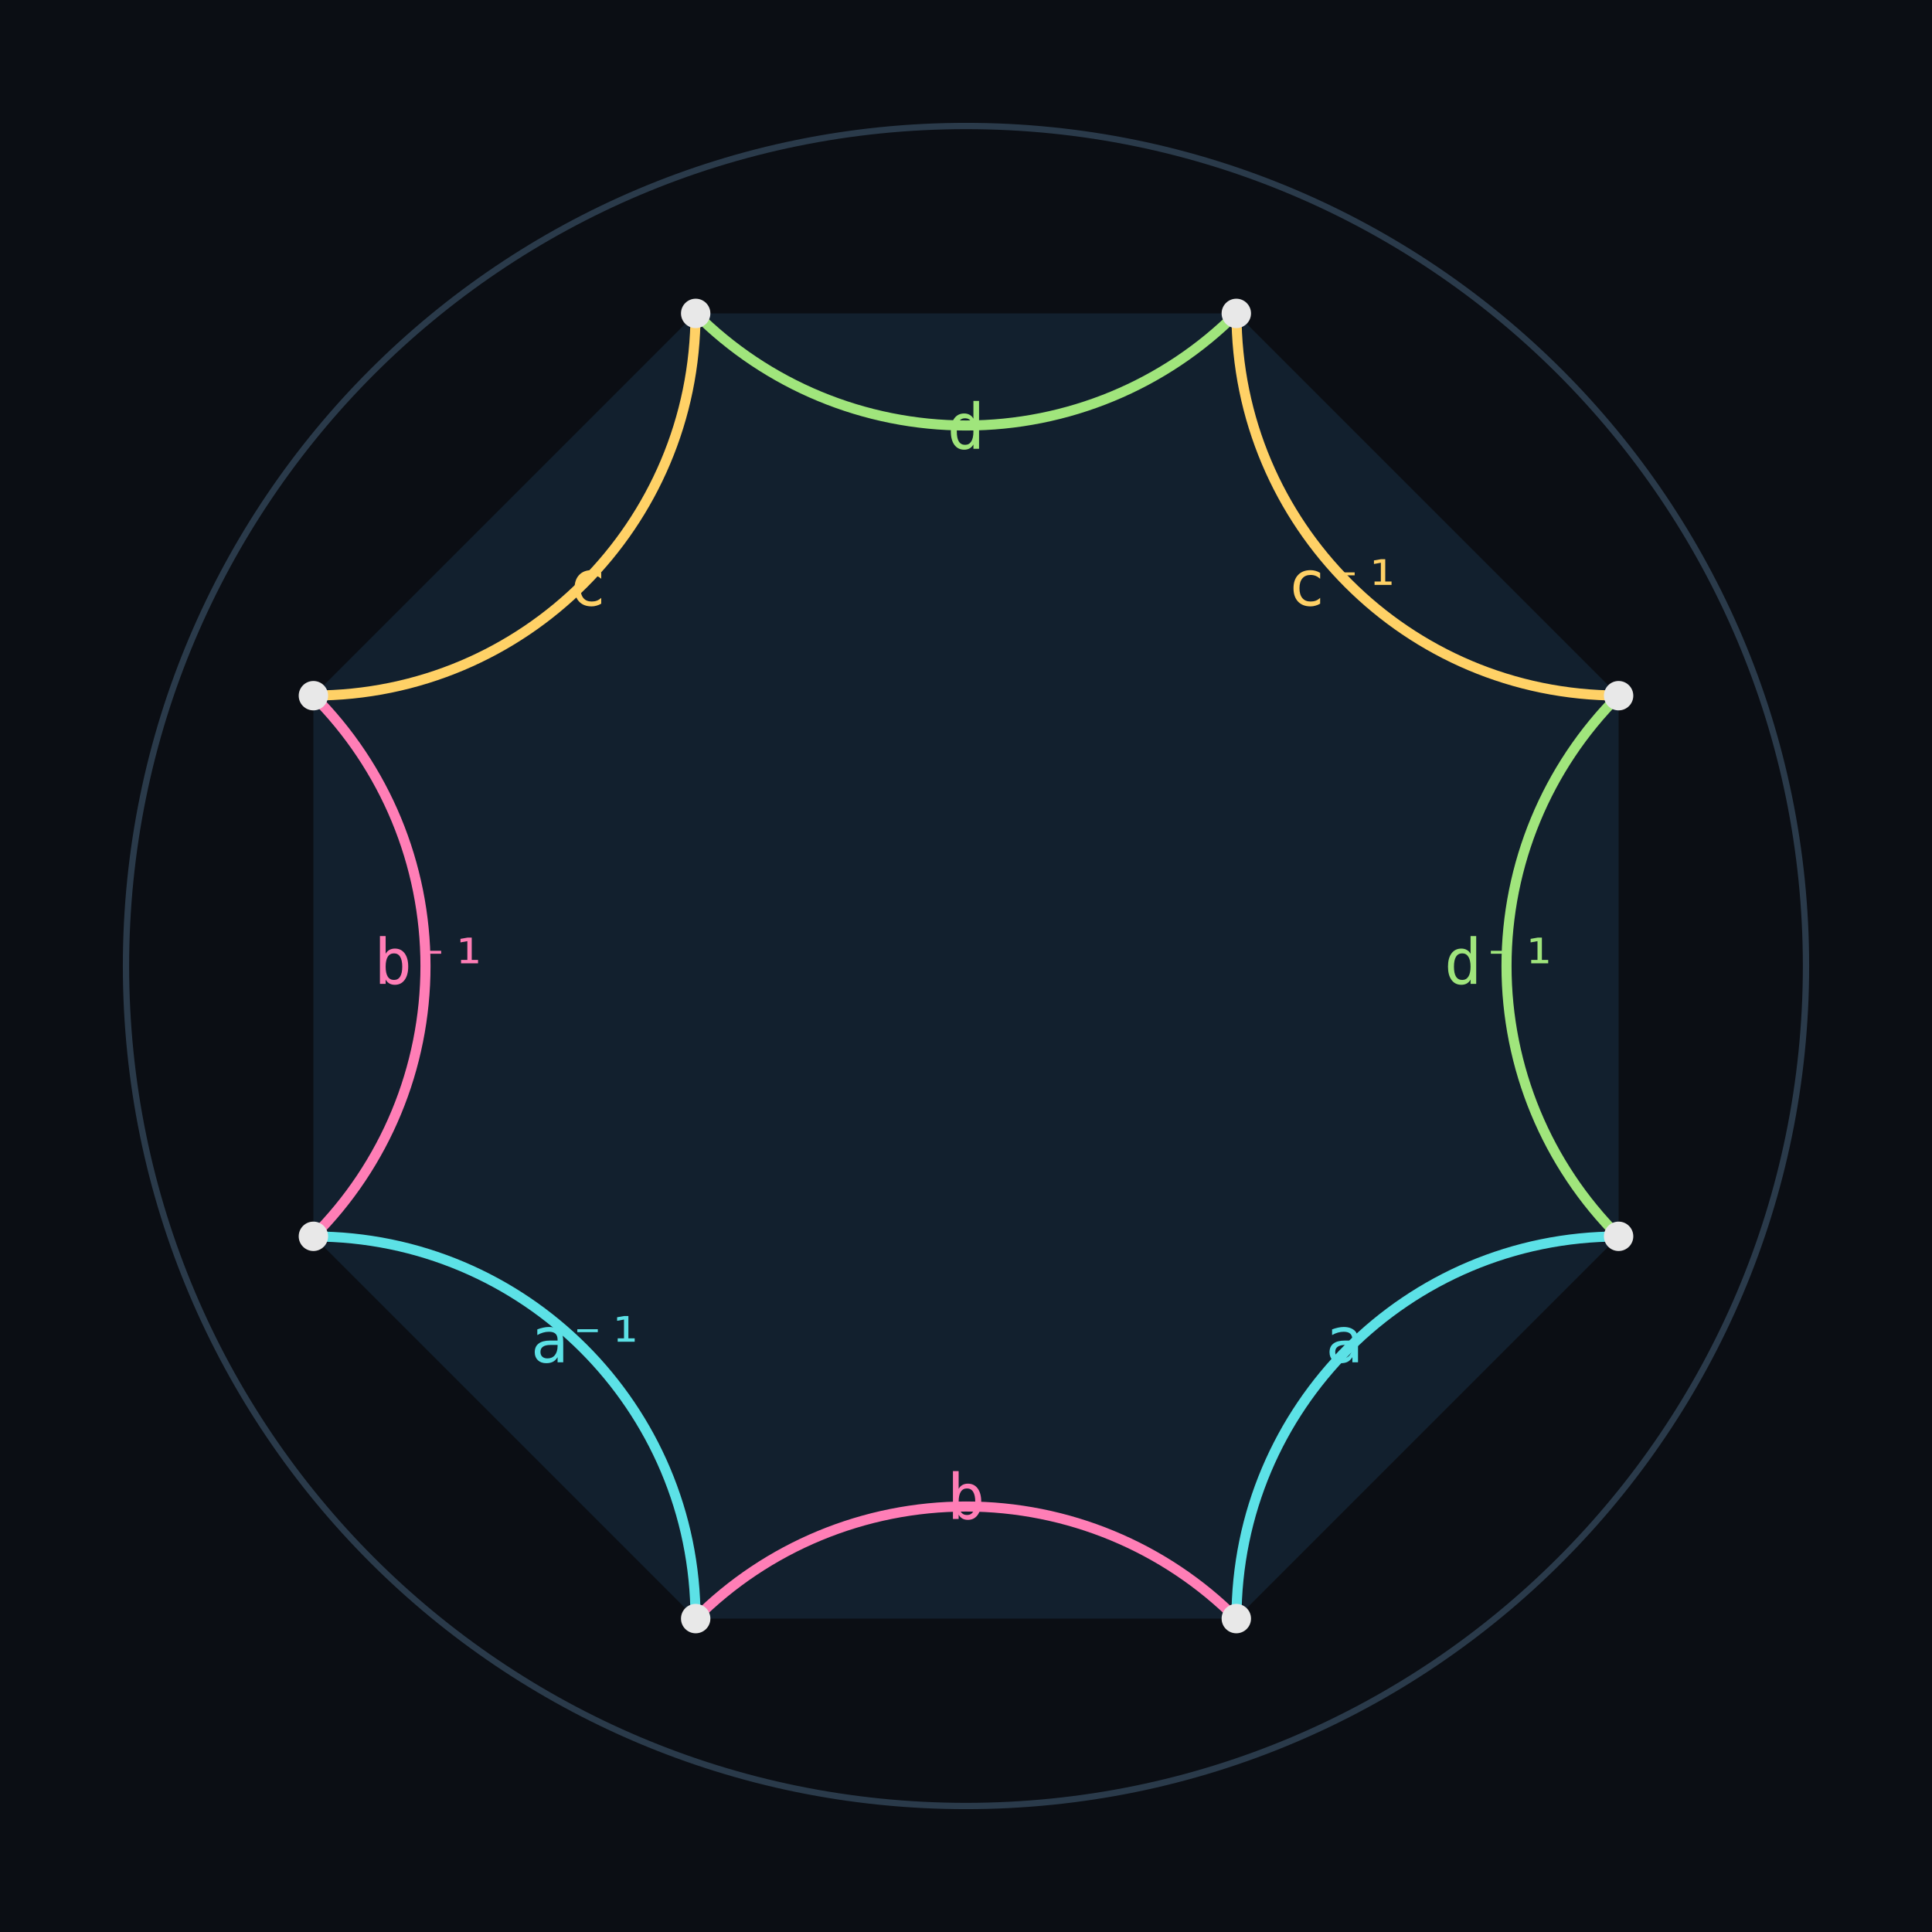
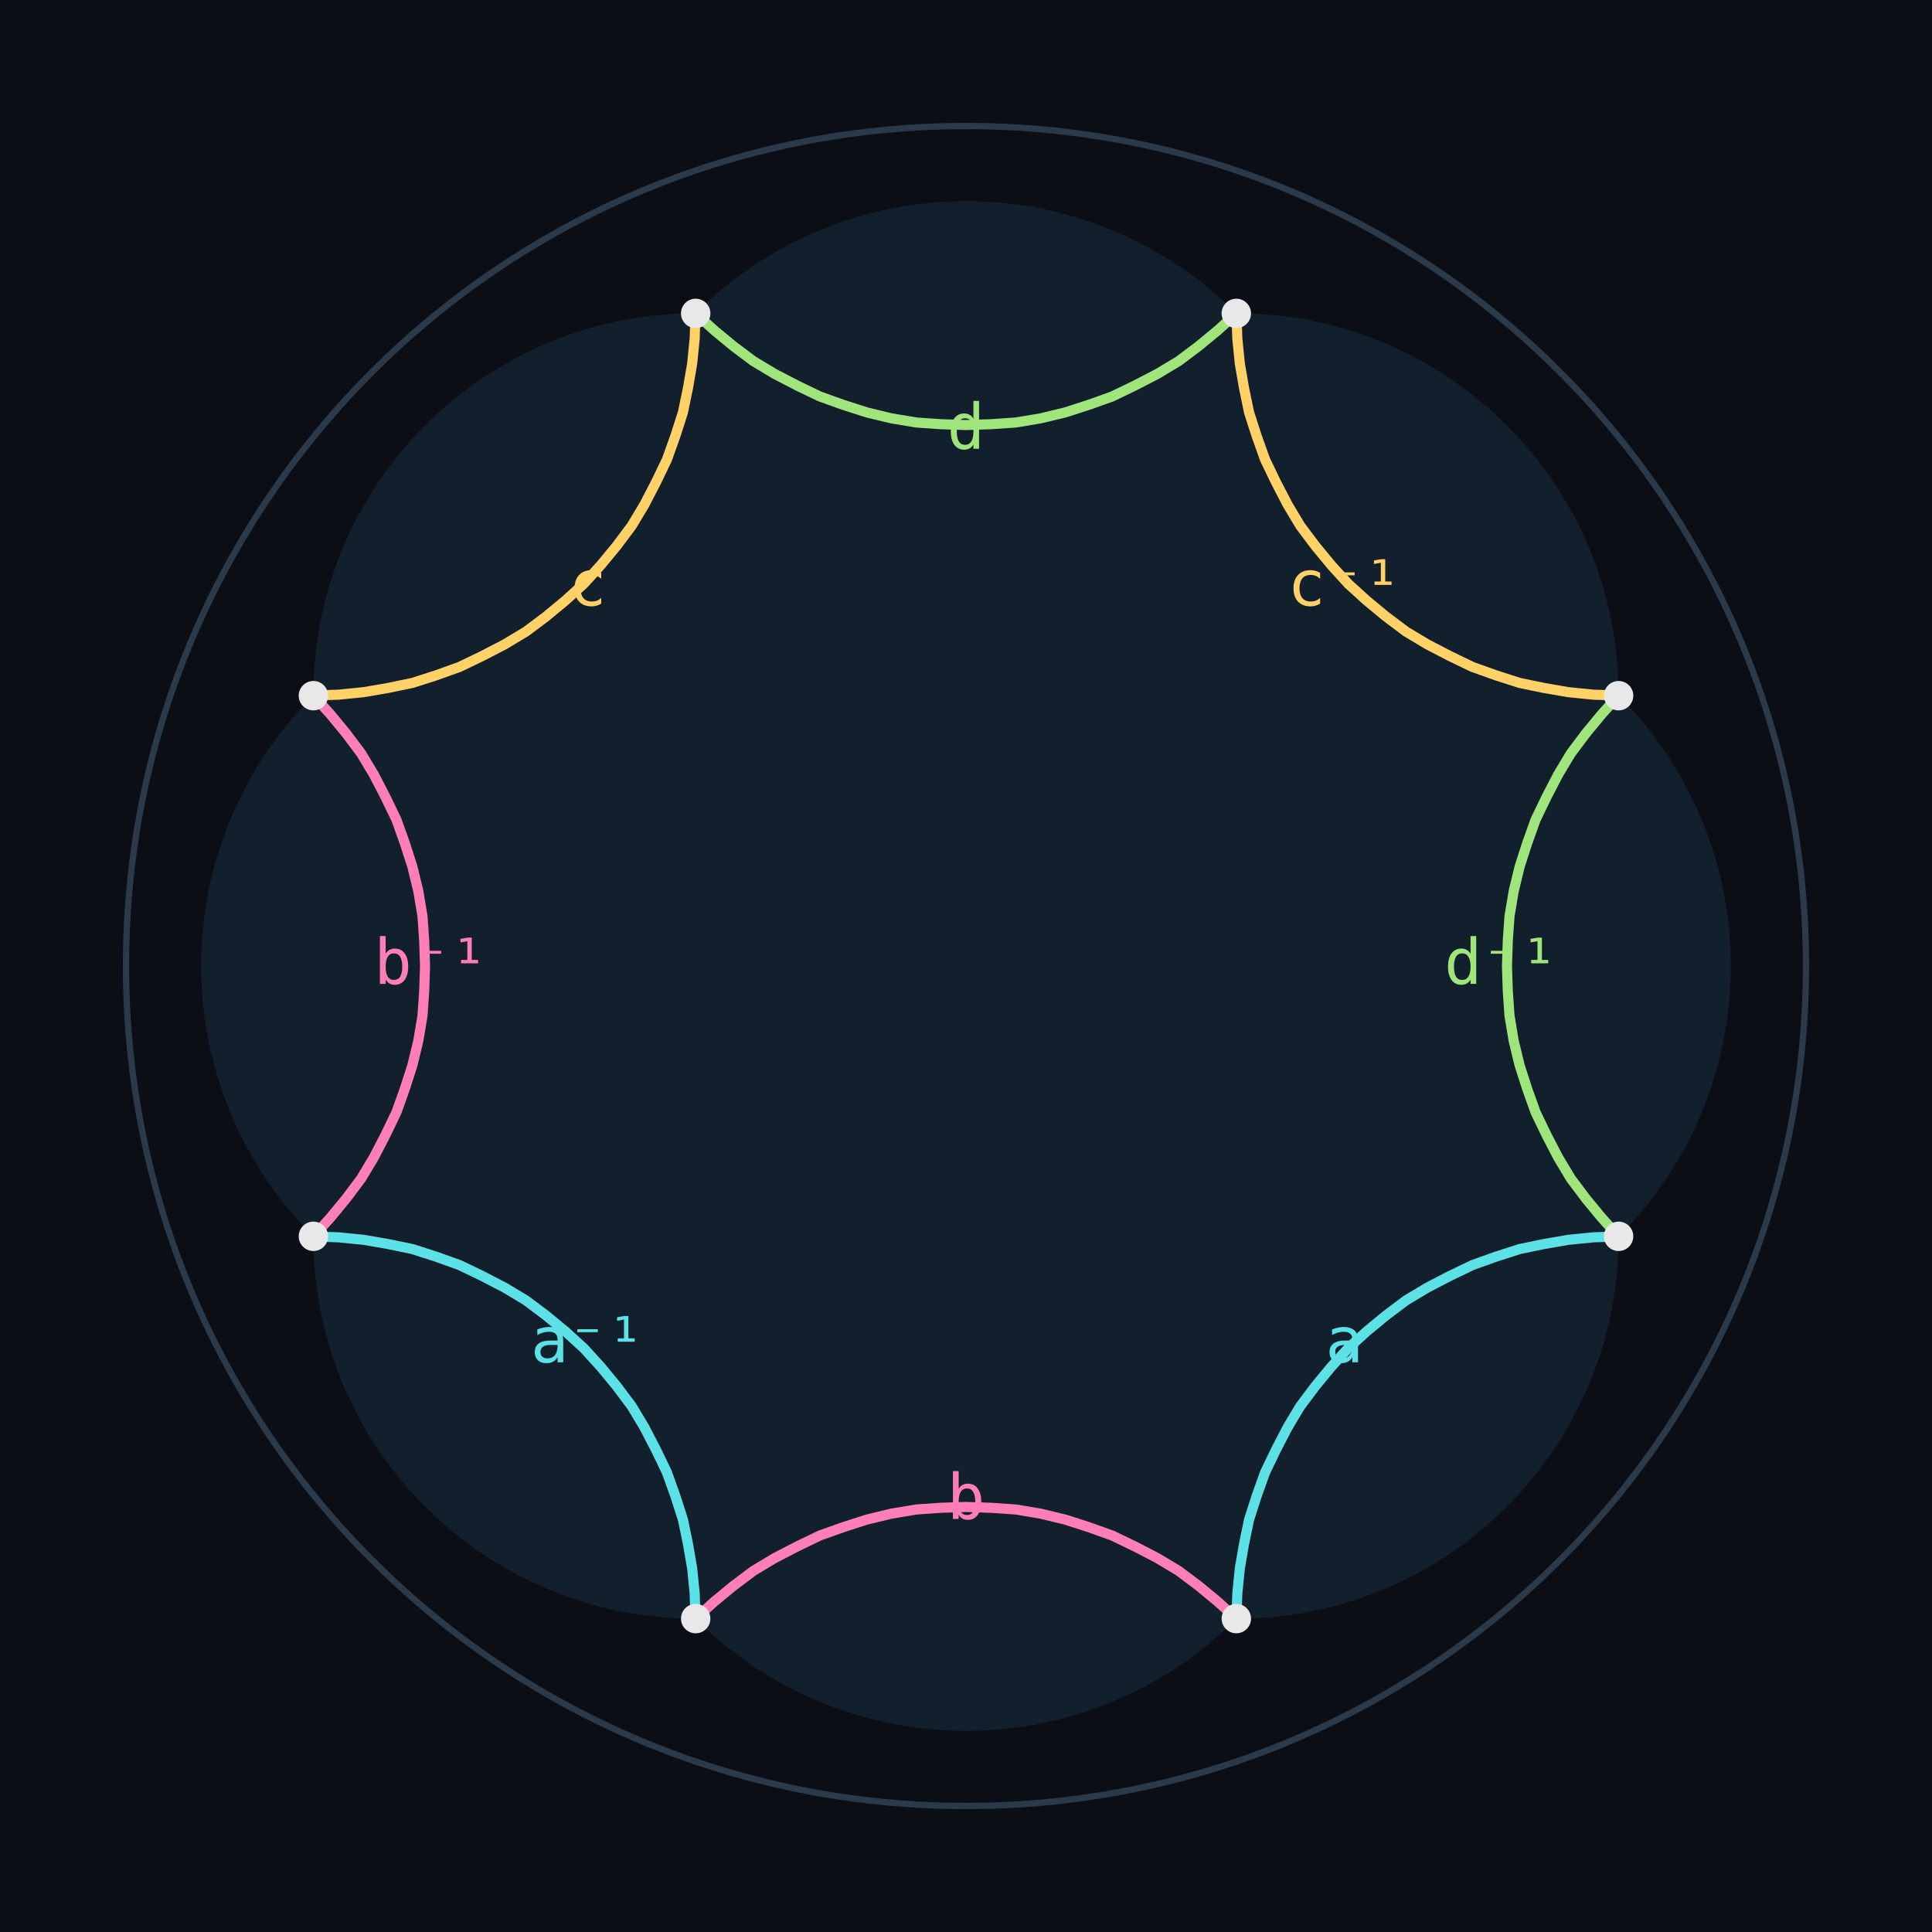
<svg xmlns="http://www.w3.org/2000/svg" width="460" height="460" viewBox="0 0 460 460">
  <rect width="460" height="460" fill="#0b0e14" />
  <circle cx="230.0" cy="230.0" r="200" fill="none" stroke="#2a3a4a" stroke-width="1.5" />
-   <polygon points="385.38,294.36 294.36,385.38 165.64,385.38 74.62,294.36 74.62,165.64 165.64,74.62 294.36,74.62 385.38,165.64" fill="#12202e" stroke="none" />
  <g transform="translate(230.0,230.0) scale(200)" stroke-linecap="round">
-     <path d="M 0.777 0.322 A 0.455 0.455 0 0 0 0.322 0.777" fill="none" stroke="#5ce1e6" stroke-width="0.012" />
-     <path d="M 0.322 0.777 A 0.455 0.455 0 0 0 -0.322 0.777" fill="none" stroke="#ff7eb6" stroke-width="0.012" />
-     <path d="M -0.322 0.777 A 0.455 0.455 0 0 0 -0.777 0.322" fill="none" stroke="#5ce1e6" stroke-width="0.012" />
-     <path d="M -0.777 0.322 A 0.455 0.455 0 0 0 -0.777 -0.322" fill="none" stroke="#ff7eb6" stroke-width="0.012" />
-     <path d="M -0.777 -0.322 A 0.455 0.455 0 0 0 -0.322 -0.777" fill="none" stroke="#ffd166" stroke-width="0.012" />
-     <path d="M -0.322 -0.777 A 0.455 0.455 0 0 0 0.322 -0.777" fill="none" stroke="#a0e57c" stroke-width="0.012" />
-     <path d="M 0.322 -0.777 A 0.455 0.455 0 0 0 0.777 -0.322" fill="none" stroke="#ffd166" stroke-width="0.012" />
-     <path d="M 0.777 -0.322 A 0.455 0.455 0 0 0 0.777 0.322" fill="none" stroke="#a0e57c" stroke-width="0.012" />
+     <path d="M 0.777 0.322 A 0.455 0.455 0 0 1 0.322 0.777 A 0.455 0.455 0 0 1 -0.322 0.777 A 0.455 0.455 0 0 1 -0.777 0.322 A 0.455 0.455 0 0 1 -0.777 -0.322 A 0.455 0.455 0 0 1 -0.322 -0.777 A 0.455 0.455 0 0 1 0.322 -0.777 A 0.455 0.455 0 0 1 0.777 -0.322 A 0.455 0.455 0 0 1 0.777 0.322 Z" fill="#12202e" stroke="none" />
+     <polygon points="0.777,0.322 0.747,0.323 0.717,0.326 0.688,0.331 0.659,0.337 0.631,0.346 0.603,0.356 0.576,0.369 0.549,0.383 0.524,0.398 0.5,0.416 0.477,0.435 0.455,0.455 0.435,0.477 0.416,0.5 0.398,0.524 0.383,0.549 0.369,0.576 0.356,0.603 0.346,0.631 0.337,0.659 0.331,0.688 0.326,0.717 0.323,0.747 0.322,0.777 0.3,0.757 0.277,0.738 0.253,0.72 0.228,0.705 0.201,0.691 0.174,0.678 0.146,0.668 0.118,0.659 0.089,0.652 0.059,0.647 0.03,0.645 0,0.644 -0.03,0.645 -0.059,0.647 -0.089,0.652 -0.118,0.659 -0.146,0.668 -0.174,0.678 -0.201,0.691 -0.228,0.705 -0.253,0.72 -0.277,0.738 -0.3,0.757 -0.322,0.777 -0.323,0.747 -0.326,0.717 -0.331,0.688 -0.337,0.659 -0.346,0.631 -0.356,0.603 -0.369,0.576 -0.383,0.549 -0.398,0.524 -0.416,0.5 -0.435,0.477 -0.455,0.455 -0.477,0.435 -0.5,0.416 -0.524,0.398 -0.549,0.383 -0.576,0.369 -0.603,0.356 -0.631,0.346 -0.659,0.337 -0.688,0.331 -0.717,0.326 -0.747,0.323 -0.777,0.322 -0.757,0.3 -0.738,0.277 -0.72,0.253 -0.705,0.228 -0.691,0.201 -0.678,0.174 -0.668,0.146 -0.659,0.118 -0.652,0.089 -0.647,0.059 -0.645,0.03 -0.644,0 -0.645,-0.03 -0.647,-0.059 -0.652,-0.089 -0.659,-0.118 -0.668,-0.146 -0.678,-0.174 -0.691,-0.201 -0.705,-0.228 -0.72,-0.253 -0.738,-0.277 -0.757,-0.3 -0.777,-0.322 -0.747,-0.323 -0.717,-0.326 -0.688,-0.331 -0.659,-0.337 -0.631,-0.346 -0.603,-0.356 -0.576,-0.369 -0.549,-0.383 -0.524,-0.398 -0.5,-0.416 -0.477,-0.435 -0.455,-0.455 -0.435,-0.477 -0.416,-0.5 -0.398,-0.524 -0.383,-0.549 -0.369,-0.576 -0.356,-0.603 -0.346,-0.631 -0.337,-0.659 -0.331,-0.688 -0.326,-0.717 -0.323,-0.747 -0.322,-0.777 -0.3,-0.757 -0.277,-0.738 -0.253,-0.72 -0.228,-0.705 -0.201,-0.691 -0.174,-0.678 -0.146,-0.668 -0.118,-0.659 -0.089,-0.652 -0.059,-0.647 -0.03,-0.645 -0,-0.644 0.03,-0.645 0.059,-0.647 0.089,-0.652 0.118,-0.659 0.146,-0.668 0.174,-0.678 0.201,-0.691 0.228,-0.705 0.253,-0.72 0.277,-0.738 0.3,-0.757 0.322,-0.777 0.323,-0.747 0.326,-0.717 0.331,-0.688 0.337,-0.659 0.346,-0.631 0.356,-0.603 0.369,-0.576 0.383,-0.549 0.398,-0.524 0.416,-0.5 0.435,-0.477 0.455,-0.455 0.477,-0.435 0.5,-0.416 0.524,-0.398 0.549,-0.383 0.576,-0.369 0.603,-0.356 0.631,-0.346 0.659,-0.337 0.688,-0.331 0.717,-0.326 0.747,-0.323 0.777,-0.322 0.757,-0.3 0.738,-0.277 0.72,-0.253 0.705,-0.228 0.691,-0.201 0.678,-0.174 0.668,-0.146 0.659,-0.118 0.652,-0.089 0.647,-0.059 0.645,-0.03 0.644,-0 0.645,0.03 0.647,0.059 0.652,0.089 0.659,0.118 0.668,0.146 0.678,0.174 0.691,0.201 0.705,0.228 0.72,0.253 0.738,0.277 0.757,0.3" fill="#12202e" stroke="none" />
+     <path d="M 0.777 0.322 L 0.747 0.323 L 0.717 0.326 L 0.688 0.331 L 0.659 0.337 L 0.631 0.346 L 0.603 0.356 L 0.576 0.369 L 0.549 0.383 L 0.524 0.398 L 0.5 0.416 L 0.477 0.435 L 0.455 0.455 L 0.435 0.477 L 0.416 0.5 L 0.398 0.524 L 0.383 0.549 L 0.369 0.576 L 0.356 0.603 L 0.346 0.631 L 0.337 0.659 L 0.331 0.688 L 0.326 0.717 L 0.323 0.747 L 0.322 0.777" fill="none" stroke="#5ce1e6" stroke-width="0.012" />
+     <path d="M 0.322 0.777 L 0.3 0.757 L 0.277 0.738 L 0.253 0.72 L 0.228 0.705 L 0.201 0.691 L 0.174 0.678 L 0.146 0.668 L 0.118 0.659 L 0.089 0.652 L 0.059 0.647 L 0.03 0.645 L 0 0.644 L -0.03 0.645 L -0.059 0.647 L -0.089 0.652 L -0.118 0.659 L -0.146 0.668 L -0.174 0.678 L -0.201 0.691 L -0.228 0.705 L -0.253 0.72 L -0.277 0.738 L -0.3 0.757 L -0.322 0.777" fill="none" stroke="#ff7eb6" stroke-width="0.012" />
+     <path d="M -0.322 0.777 L -0.323 0.747 L -0.326 0.717 L -0.331 0.688 L -0.337 0.659 L -0.346 0.631 L -0.356 0.603 L -0.369 0.576 L -0.383 0.549 L -0.398 0.524 L -0.416 0.5 L -0.435 0.477 L -0.455 0.455 L -0.477 0.435 L -0.5 0.416 L -0.524 0.398 L -0.549 0.383 L -0.576 0.369 L -0.603 0.356 L -0.631 0.346 L -0.659 0.337 L -0.688 0.331 L -0.717 0.326 L -0.747 0.323 L -0.777 0.322" fill="none" stroke="#5ce1e6" stroke-width="0.012" />
+     <path d="M -0.777 0.322 L -0.757 0.3 L -0.738 0.277 L -0.72 0.253 L -0.705 0.228 L -0.691 0.201 L -0.678 0.174 L -0.668 0.146 L -0.659 0.118 L -0.652 0.089 L -0.647 0.059 L -0.645 0.03 L -0.644 0 L -0.645 -0.03 L -0.647 -0.059 L -0.652 -0.089 L -0.659 -0.118 L -0.668 -0.146 L -0.678 -0.174 L -0.691 -0.201 L -0.705 -0.228 L -0.72 -0.253 L -0.738 -0.277 L -0.757 -0.3 L -0.777 -0.322" fill="none" stroke="#ff7eb6" stroke-width="0.012" />
+     <path d="M -0.777 -0.322 L -0.747 -0.323 L -0.717 -0.326 L -0.688 -0.331 L -0.659 -0.337 L -0.631 -0.346 L -0.603 -0.356 L -0.576 -0.369 L -0.549 -0.383 L -0.524 -0.398 L -0.5 -0.416 L -0.477 -0.435 L -0.455 -0.455 L -0.435 -0.477 L -0.416 -0.5 L -0.398 -0.524 L -0.383 -0.549 L -0.369 -0.576 L -0.356 -0.603 L -0.346 -0.631 L -0.337 -0.659 L -0.331 -0.688 L -0.326 -0.717 L -0.323 -0.747 L -0.322 -0.777" fill="none" stroke="#ffd166" stroke-width="0.012" />
+     <path d="M -0.322 -0.777 L -0.3 -0.757 L -0.277 -0.738 L -0.253 -0.72 L -0.228 -0.705 L -0.201 -0.691 L -0.174 -0.678 L -0.146 -0.668 L -0.118 -0.659 L -0.089 -0.652 L -0.059 -0.647 L -0.03 -0.645 L -0 -0.644 L 0.03 -0.645 L 0.059 -0.647 L 0.089 -0.652 L 0.118 -0.659 L 0.146 -0.668 L 0.174 -0.678 L 0.201 -0.691 L 0.228 -0.705 L 0.253 -0.72 L 0.277 -0.738 L 0.3 -0.757 L 0.322 -0.777" fill="none" stroke="#a0e57c" stroke-width="0.012" />
+     <path d="M 0.322 -0.777 L 0.323 -0.747 L 0.326 -0.717 L 0.331 -0.688 L 0.337 -0.659 L 0.346 -0.631 L 0.356 -0.603 L 0.369 -0.576 L 0.383 -0.549 L 0.398 -0.524 L 0.416 -0.5 L 0.435 -0.477 L 0.455 -0.455 L 0.477 -0.435 L 0.5 -0.416 L 0.524 -0.398 L 0.549 -0.383 L 0.576 -0.369 L 0.603 -0.356 L 0.631 -0.346 L 0.659 -0.337 L 0.688 -0.331 L 0.717 -0.326 L 0.747 -0.323 L 0.777 -0.322" fill="none" stroke="#ffd166" stroke-width="0.012" />
+     <path d="M 0.777 -0.322 L 0.757 -0.3 L 0.738 -0.277 L 0.72 -0.253 L 0.705 -0.228 L 0.691 -0.201 L 0.678 -0.174 L 0.668 -0.146 L 0.659 -0.118 L 0.652 -0.089 L 0.647 -0.059 L 0.645 -0.03 L 0.644 -0 L 0.645 0.03 L 0.647 0.059 L 0.652 0.089 L 0.659 0.118 L 0.668 0.146 L 0.678 0.174 L 0.691 0.201 L 0.705 0.228 L 0.72 0.253 L 0.738 0.277 L 0.757 0.3 L 0.777 0.322" fill="none" stroke="#a0e57c" stroke-width="0.012" />
  </g>
  <circle cx="385.38" cy="294.36" r="3.5" fill="#e8e8e8" />
  <circle cx="294.36" cy="385.38" r="3.5" fill="#e8e8e8" />
  <circle cx="165.64" cy="385.38" r="3.5" fill="#e8e8e8" />
  <circle cx="74.62" cy="294.36" r="3.5" fill="#e8e8e8" />
  <circle cx="74.62" cy="165.64" r="3.5" fill="#e8e8e8" />
  <circle cx="165.64" cy="74.62" r="3.5" fill="#e8e8e8" />
  <circle cx="294.36" cy="74.62" r="3.5" fill="#e8e8e8" />
  <circle cx="385.38" cy="165.64" r="3.5" fill="#e8e8e8" />
  <text x="320.1" y="320.1" fill="#5ce1e6" font-family="monospace" font-size="15" text-anchor="middle" dominant-baseline="middle">a</text>
  <text x="230.0" y="357.4" fill="#ff7eb6" font-family="monospace" font-size="15" text-anchor="middle" dominant-baseline="middle">b</text>
  <text x="139.9" y="320.1" fill="#5ce1e6" font-family="monospace" font-size="15" text-anchor="middle" dominant-baseline="middle">a⁻¹</text>
  <text x="102.6" y="230.0" fill="#ff7eb6" font-family="monospace" font-size="15" text-anchor="middle" dominant-baseline="middle">b⁻¹</text>
  <text x="139.9" y="139.9" fill="#ffd166" font-family="monospace" font-size="15" text-anchor="middle" dominant-baseline="middle">c</text>
  <text x="230.0" y="102.6" fill="#a0e57c" font-family="monospace" font-size="15" text-anchor="middle" dominant-baseline="middle">d</text>
  <text x="320.1" y="139.9" fill="#ffd166" font-family="monospace" font-size="15" text-anchor="middle" dominant-baseline="middle">c⁻¹</text>
  <text x="357.4" y="230.0" fill="#a0e57c" font-family="monospace" font-size="15" text-anchor="middle" dominant-baseline="middle">d⁻¹</text>
</svg>
